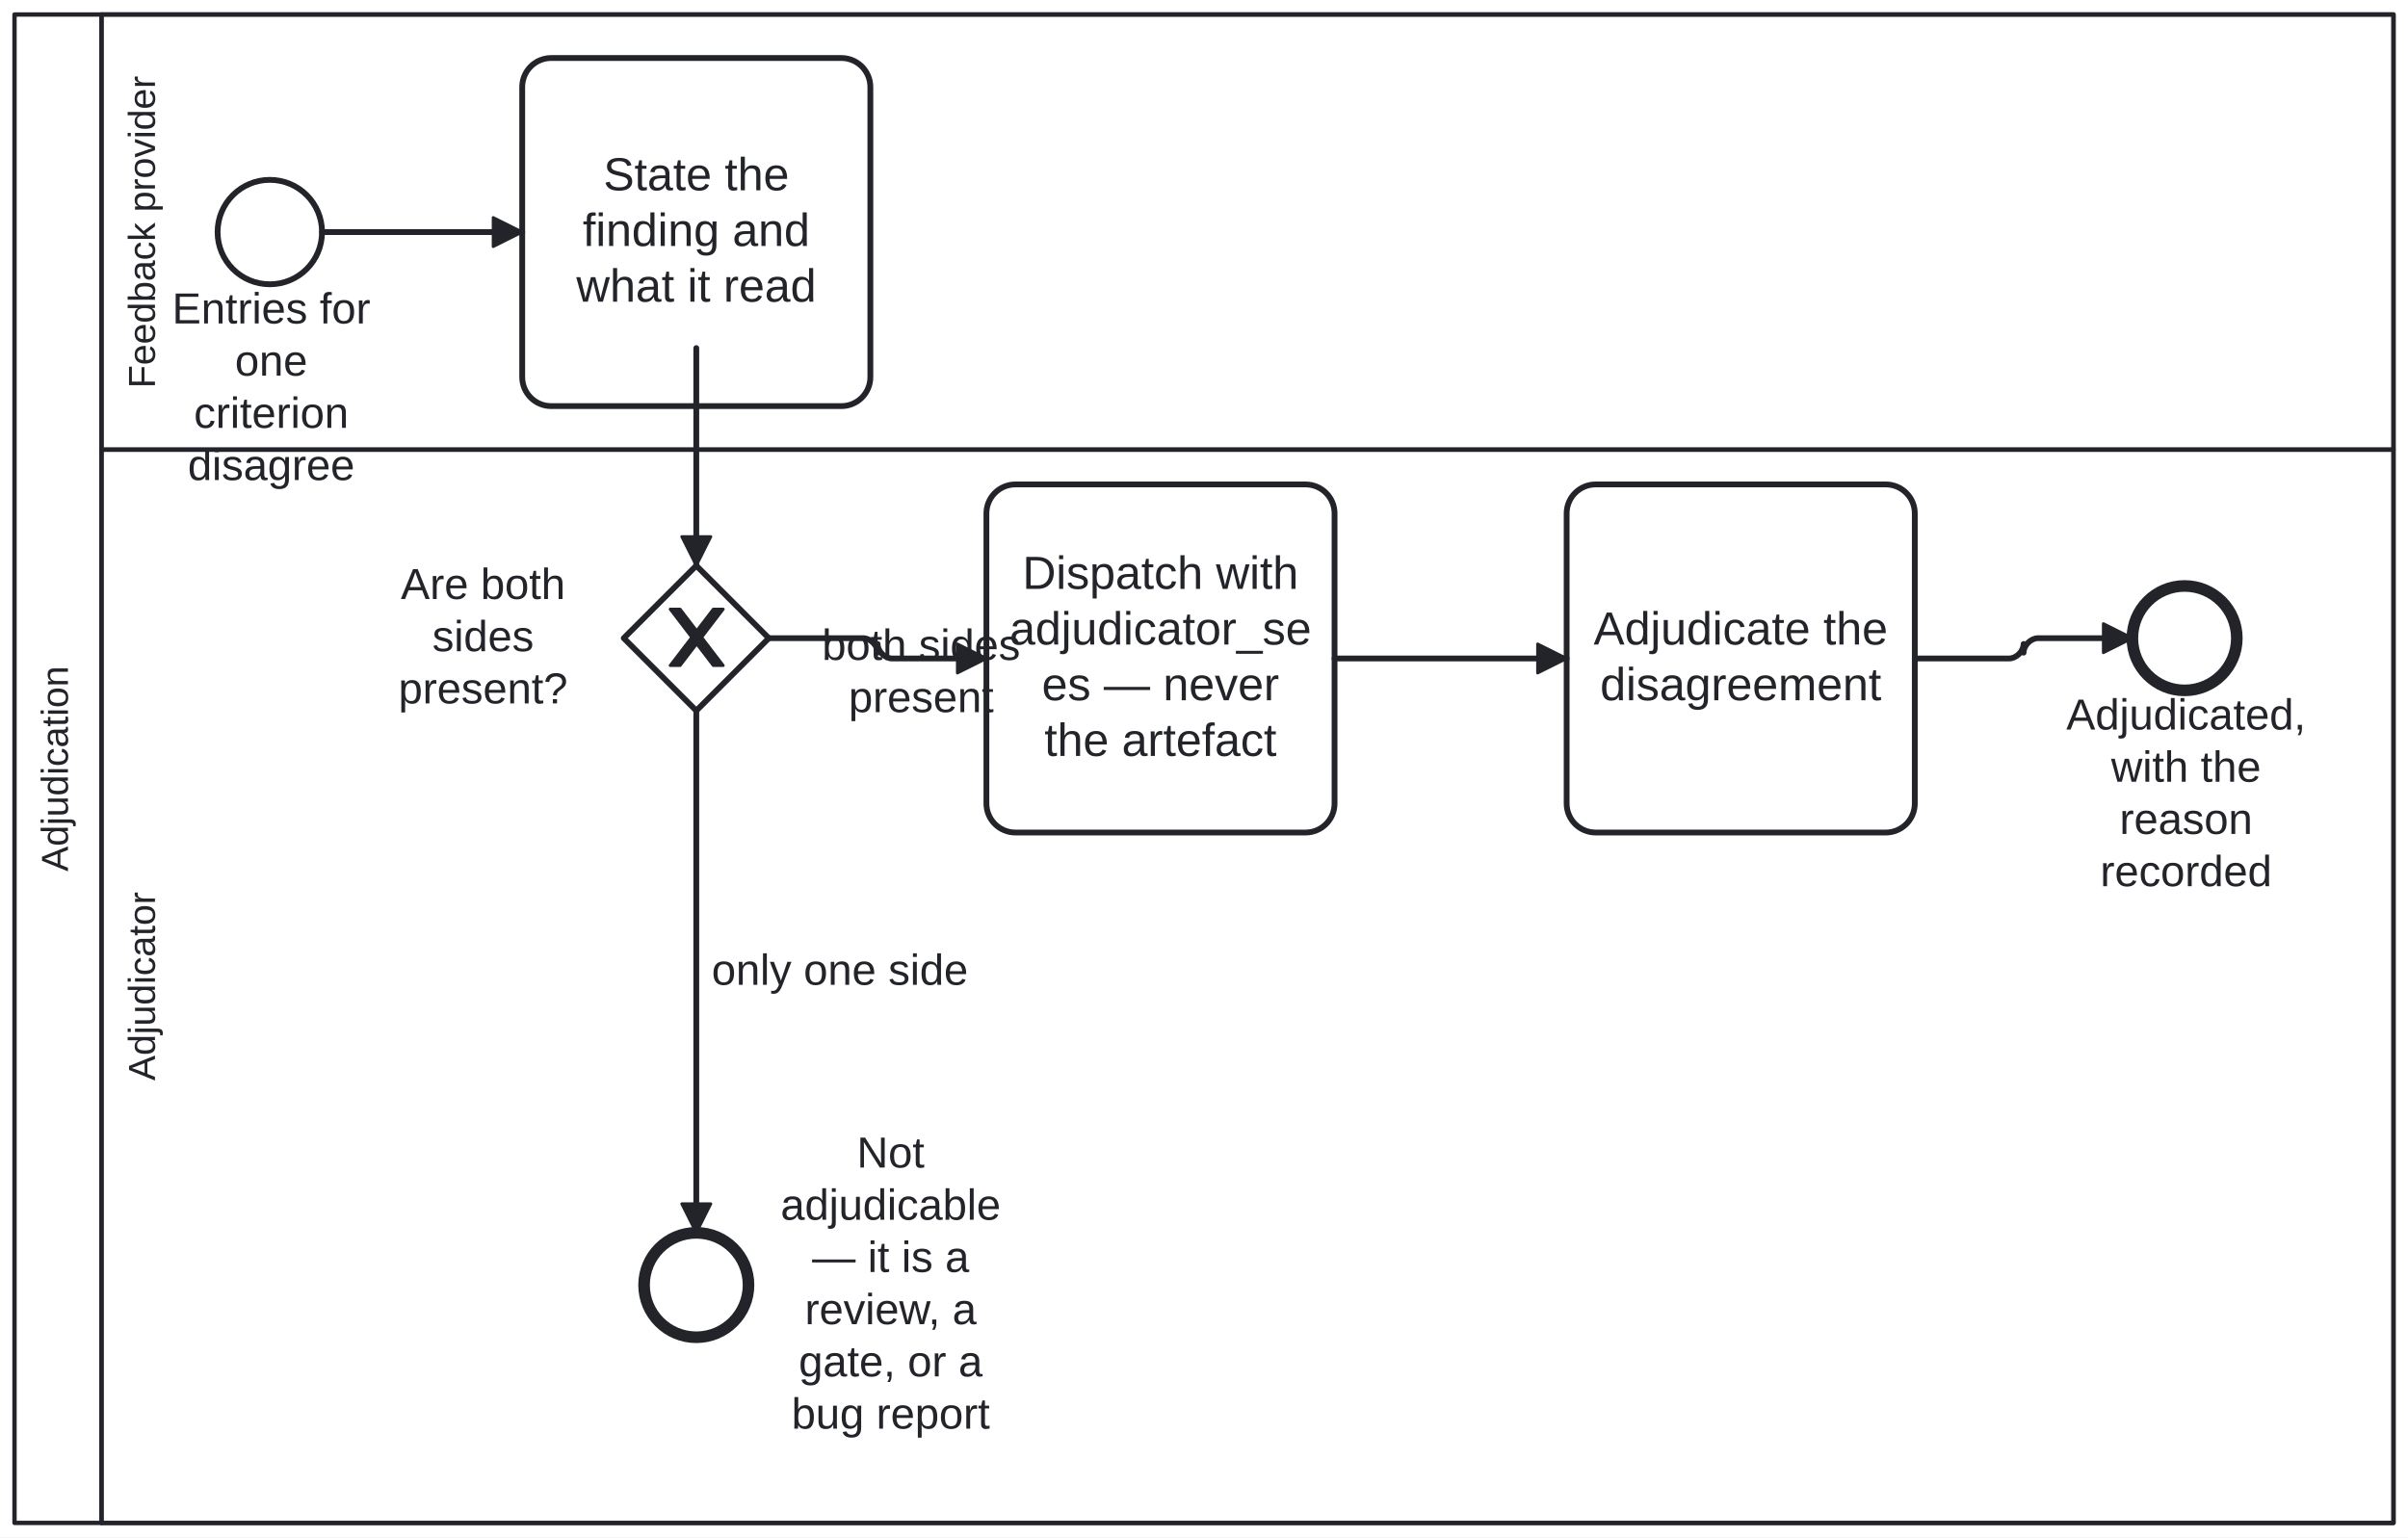
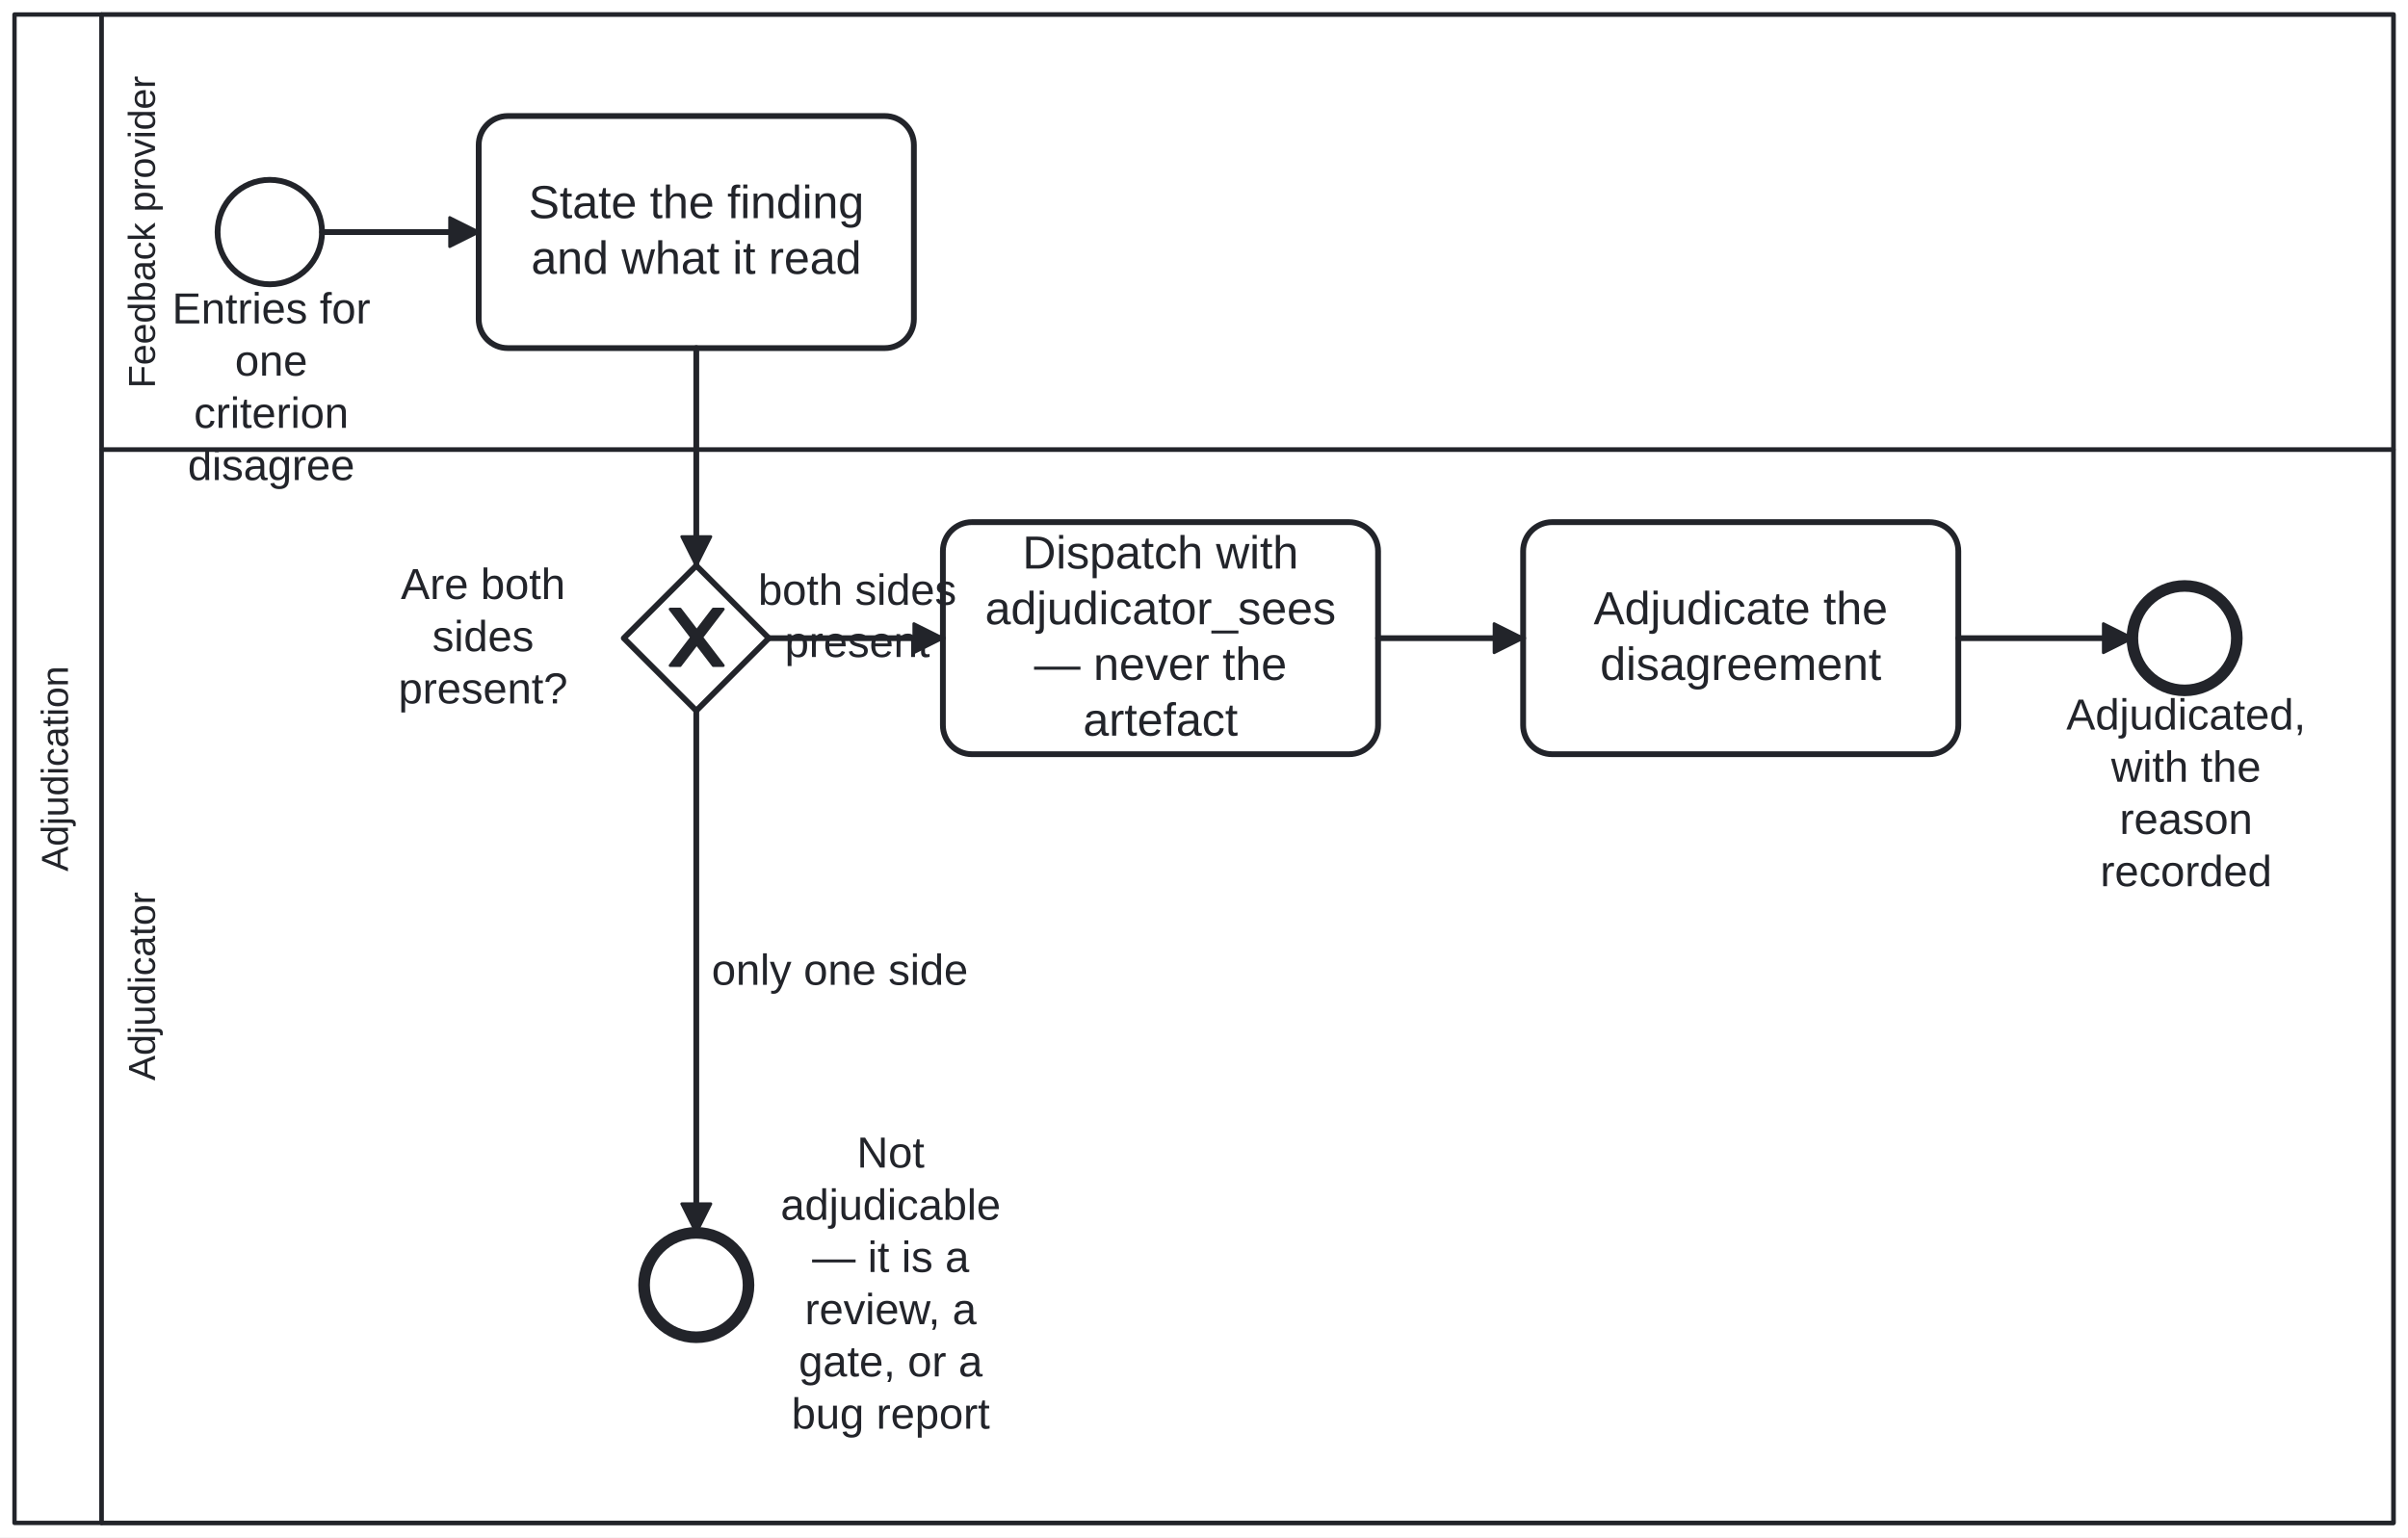
<svg xmlns="http://www.w3.org/2000/svg" width="100%" style="max-width:100%;height:auto" viewBox="155 55 830 530" version="1.1">
  <rect x="155" y="55" width="830" height="530" fill="#ffffff" />
  <g class="djs-group">
    <g class="djs-element djs-shape" data-element-id="Participant_Adjudication" style="display: block;" transform="matrix(1 0 0 1 160 60)">
      <g class="djs-visual">
        <rect x="0" y="0" width="820" height="520" rx="0" ry="0" style="stroke-linecap: round; stroke-linejoin: round; stroke: rgb(34, 36, 42); stroke-width: 1.5px; fill: white; fill-opacity: 0.95;" />
        <path style="fill: none; stroke-linecap: round; stroke-linejoin: round; stroke: rgb(34, 36, 42); stroke-width: 1.5px;" d="M30,0L30,520" />
        <text lineHeight="1.05" class="djs-label" transform="matrix(-1.83697e-16 -1 1 -1.83697e-16 0 520)" style="font-family: Arial, sans-serif; font-size: 13px; font-weight: normal; fill: rgb(34, 36, 42);">
          <tspan x="224.586" y="18.413">Adjudication</tspan>
        </text>
      </g>
      <rect class="djs-hit djs-hit-all" x="0" y="0" width="820" height="520" style="fill: none; stroke-opacity: 0; stroke: white; stroke-width: 15px;" />
    </g>
    <g class="djs-children">
      <g class="djs-group">
        <g class="djs-element djs-shape" data-element-id="Lane_Adjudicator" style="display: block;" transform="matrix(1 0 0 1 190 210)">
          <g class="djs-visual">
            <rect x="0" y="0" width="790" height="370" rx="0" ry="0" style="stroke-linecap: round; stroke-linejoin: round; stroke: rgb(34, 36, 42); stroke-width: 1.5px; fill: white; fill-opacity: 0.25;" />
            <text lineHeight="1.05" class="djs-label" transform="matrix(-1.83697e-16 -1 1 -1.83697e-16 0 370)" style="font-family: Arial, sans-serif; font-size: 13px; font-weight: normal; fill: rgb(34, 36, 42);">
              <tspan x="152.481" y="18.413">Adjudicator</tspan>
            </text>
          </g>
          <rect class="djs-hit djs-hit-all" x="0" y="0" width="790" height="370" style="fill: none; stroke-opacity: 0; stroke: white; stroke-width: 15px;" />
        </g>
      </g>
      <g class="djs-group">
        <g class="djs-element djs-shape" data-element-id="Lane_FeedbackProvider" style="display: block;" transform="matrix(1 0 0 1 190 60)">
          <g class="djs-visual">
            <rect x="0" y="0" width="790" height="150" rx="0" ry="0" style="stroke-linecap: round; stroke-linejoin: round; stroke: rgb(34, 36, 42); stroke-width: 1.5px; fill: white; fill-opacity: 0.25;" />
            <text lineHeight="1.05" class="djs-label" transform="matrix(-1.83697e-16 -1 1 -1.83697e-16 0 150)" style="font-family: Arial, sans-serif; font-size: 13px; font-weight: normal; fill: rgb(34, 36, 42);">
              <tspan x="21.166" y="18.413">Feedback provider</tspan>
            </text>
          </g>
          <rect class="djs-hit djs-hit-all" x="0" y="0" width="790" height="150" style="fill: none; stroke-opacity: 0; stroke: white; stroke-width: 15px;" />
        </g>
      </g>
      <g class="djs-group">
        <g class="djs-element djs-shape" data-element-id="Start_Disagreement" style="display: block;" transform="matrix(1 0 0 1 230 117)">
          <g class="djs-visual">
            <circle cx="18" cy="18" r="18" style="stroke-linecap: round; stroke-linejoin: round; stroke: rgb(34, 36, 42); stroke-width: 2px; fill: white; fill-opacity: 0.95;" />
          </g>
          <rect class="djs-hit djs-hit-all" x="0" y="0" width="36" height="36" style="fill: none; stroke-opacity: 0; stroke: white; stroke-width: 15px;" />
        </g>
      </g>
      <g class="djs-group">
        <g class="djs-element djs-shape" data-element-id="Start_Disagreement_label" style="display: block;" transform="matrix(1 0 0 1 207 153)">
          <g class="djs-visual">
            <text lineHeight="1.2" class="djs-label" style="font-family: Arial, sans-serif; font-size: 15px; font-weight: normal; fill: rgb(34, 36, 42);">
              <tspan x="7.322" y="13.5">Entries for </tspan>
              <tspan x="28.987" y="31.5">one </tspan>
              <tspan x="14.825" y="49.5">criterion </tspan>
              <tspan x="12.73" y="67.5">disagree</tspan>
            </text>
          </g>
          <rect class="djs-hit djs-hit-all" x="0" y="0" width="83" height="54" style="fill: none; stroke-opacity: 0; stroke: white; stroke-width: 15px;" />
        </g>
      </g>
      <g class="djs-group">
-         <g class="djs-element djs-shape" data-element-id="A_StateFinding" style="display: block;" transform="matrix(1 0 0 1 335 75)">
-           <g class="djs-visual">
-             <rect x="0" y="0" width="120" height="120" rx="10" ry="10" style="stroke-linecap: round; stroke-linejoin: round; stroke: rgb(34, 36, 42); stroke-width: 2px; fill: white; fill-opacity: 0.95;" />
+         <g class="djs-element djs-shape" data-element-id="A_StateFinding" style="display: block;" transform="matrix(1 0 0 1 320 95)">
+           <g class="djs-visual">
+             <rect x="0" y="0" width="150" height="80" rx="10" ry="10" style="stroke-linecap: round; stroke-linejoin: round; stroke: rgb(34, 36, 42); stroke-width: 2px; fill: white; fill-opacity: 0.95;" />
            <text lineHeight="1.2" class="djs-label" style="font-family: Arial, sans-serif; font-size: 16px; font-weight: normal; fill: rgb(34, 36, 42);">
-               <tspan x="27.977" y="45.6">State the </tspan>
-               <tspan x="20.855" y="64.8">finding and </tspan>
-               <tspan x="18.645" y="84">what it read</tspan>
-             </text>
-           </g>
-           <rect class="djs-hit djs-hit-all" x="0" y="0" width="120" height="120" style="fill: none; stroke-opacity: 0; stroke: white; stroke-width: 15px;" />
+               <tspan x="17.18" y="35.2">State the finding </tspan>
+               <tspan x="18.074" y="54.4">and what it read</tspan>
+             </text>
+           </g>
+           <rect class="djs-hit djs-hit-all" x="0" y="0" width="150" height="80" style="fill: none; stroke-opacity: 0; stroke: white; stroke-width: 15px;" />
        </g>
      </g>
      <g class="djs-group">
        <g class="djs-element djs-shape" data-element-id="GW_Adjudicable" style="display: block;" transform="matrix(1 0 0 1 370 250)">
          <g class="djs-visual">
            <polygon points="25,0 50,25 25,50 0,25" style="stroke-linecap: round; stroke-linejoin: round; stroke: rgb(34, 36, 42); stroke-width: 2px; fill: white; fill-opacity: 0.95;" />
            <path d="m 16,15 7.429,9.714 -7.429,9.714 3.429,0 5.714,-7.464 5.714,7.464 3.429,0 -7.429,-9.714 7.429,-9.714 -3.429,0 -5.714,7.464 -5.714,-7.464 -3.429,0 z" style="fill: rgb(34, 36, 42); stroke-linecap: round; stroke-linejoin: round; stroke: rgb(34, 36, 42); stroke-width: 1px;" />
          </g>
          <rect class="djs-hit djs-hit-all" x="0" y="0" width="50" height="50" style="fill: none; stroke-opacity: 0; stroke: white; stroke-width: 15px;" />
        </g>
      </g>
      <g class="djs-group">
        <g class="djs-element djs-shape" data-element-id="GW_Adjudicable_label" style="display: block;" transform="matrix(1 0 0 1 292 248)">
          <g class="djs-visual">
            <text lineHeight="1.2" class="djs-label" style="font-family: Arial, sans-serif; font-size: 15px; font-weight: normal; fill: rgb(34, 36, 42);">
              <tspan x="1.148" y="13.5">Are both</tspan>
              <tspan x="11.991" y="31.5">sides </tspan>
              <tspan x="0.313" y="49.5">present?</tspan>
            </text>
          </g>
          <rect class="djs-hit djs-hit-all" x="0" y="0" width="59" height="54" style="fill: none; stroke-opacity: 0; stroke: white; stroke-width: 15px;" />
        </g>
      </g>
      <g class="djs-group">
        <g class="djs-element djs-shape" data-element-id="End_NotAdjudicable" style="display: block;" transform="matrix(1 0 0 1 377 480)">
          <g class="djs-visual">
            <circle cx="18" cy="18" r="18" style="stroke-linecap: round; stroke-linejoin: round; stroke: rgb(34, 36, 42); stroke-width: 4px; fill: white; fill-opacity: 0.95;" />
          </g>
          <rect class="djs-hit djs-hit-all" x="0" y="0" width="36" height="36" style="fill: none; stroke-opacity: 0; stroke: white; stroke-width: 15px;" />
        </g>
      </g>
      <g class="djs-group">
        <g class="djs-element djs-shape" data-element-id="End_NotAdjudicable_label" style="display: block;" transform="matrix(1 0 0 1 424 444)">
          <g class="djs-visual">
            <text lineHeight="1.2" class="djs-label" style="font-family: Arial, sans-serif; font-size: 15px; font-weight: normal; fill: rgb(34, 36, 42);">
              <tspan x="26.329" y="13.5">Not </tspan>
              <tspan x="0.053" y="31.5">adjudicable</tspan>
              <tspan x="10.911" y="49.5">— it is a </tspan>
              <tspan x="8.403" y="67.5">review, a </tspan>
              <tspan x="6.312" y="85.5">gate, or a </tspan>
              <tspan x="3.811" y="103.5">bug report</tspan>
            </text>
          </g>
          <rect class="djs-hit djs-hit-all" x="0" y="0" width="76" height="108" style="fill: none; stroke-opacity: 0; stroke: white; stroke-width: 15px;" />
        </g>
      </g>
      <g class="djs-group">
-         <g class="djs-element djs-shape" data-element-id="A_Dispatch" style="display: block;" transform="matrix(1 0 0 1 495 222)">
-           <g class="djs-visual">
-             <rect x="0" y="0" width="120" height="120" rx="10" ry="10" style="stroke-linecap: round; stroke-linejoin: round; stroke: rgb(34, 36, 42); stroke-width: 2px; fill: white; fill-opacity: 0.95;" />
+         <g class="djs-element djs-shape" data-element-id="A_Dispatch" style="display: block;" transform="matrix(1 0 0 1 480 235)">
+           <g class="djs-visual">
+             <rect x="0" y="0" width="150" height="80" rx="10" ry="10" style="stroke-linecap: round; stroke-linejoin: round; stroke: rgb(34, 36, 42); stroke-width: 2px; fill: white; fill-opacity: 0.95;" />
            <text lineHeight="1.2" class="djs-label" style="font-family: Arial, sans-serif; font-size: 16px; font-weight: normal; fill: rgb(34, 36, 42);">
-               <tspan x="12.426" y="36">Dispatch with </tspan>
-               <tspan x="7.965" y="55.2">adjudicator_se</tspan>
-               <tspan x="19.094" y="74.4">es — never </tspan>
-               <tspan x="19.977" y="93.6">the artefact</tspan>
-             </text>
-           </g>
-           <rect class="djs-hit djs-hit-all" x="0" y="0" width="120" height="120" style="fill: none; stroke-opacity: 0; stroke: white; stroke-width: 15px;" />
-         </g>
-       </g>
-       <g class="djs-group">
-         <g class="djs-element djs-shape" data-element-id="A_Adjudicate" style="display: block;" transform="matrix(1 0 0 1 695 222)">
-           <g class="djs-visual">
-             <rect x="0" y="0" width="120" height="120" rx="10" ry="10" style="stroke-linecap: round; stroke-linejoin: round; stroke: rgb(34, 36, 42); stroke-width: 2px; fill: white; fill-opacity: 0.95;" />
+               <tspan x="27.426" y="16">Dispatch with </tspan>
+               <tspan x="14.516" y="35.2">adjudicator_sees </tspan>
+               <tspan x="31.422" y="54.4">— never the </tspan>
+               <tspan x="48.32" y="73.6">artefact</tspan>
+             </text>
+           </g>
+           <rect class="djs-hit djs-hit-all" x="0" y="0" width="150" height="80" style="fill: none; stroke-opacity: 0; stroke: white; stroke-width: 15px;" />
+         </g>
+       </g>
+       <g class="djs-group">
+         <g class="djs-element djs-shape" data-element-id="A_Adjudicate" style="display: block;" transform="matrix(1 0 0 1 680 235)">
+           <g class="djs-visual">
+             <rect x="0" y="0" width="150" height="80" rx="10" ry="10" style="stroke-linecap: round; stroke-linejoin: round; stroke: rgb(34, 36, 42); stroke-width: 2px; fill: white; fill-opacity: 0.95;" />
            <text lineHeight="1.2" class="djs-label" style="font-family: Arial, sans-serif; font-size: 16px; font-weight: normal; fill: rgb(34, 36, 42);">
-               <tspan x="9.297" y="55.2">Adjudicate the</tspan>
-               <tspan x="11.527" y="74.4">disagreement</tspan>
-             </text>
-           </g>
-           <rect class="djs-hit djs-hit-all" x="0" y="0" width="120" height="120" style="fill: none; stroke-opacity: 0; stroke: white; stroke-width: 15px;" />
+               <tspan x="24.297" y="35.2">Adjudicate the </tspan>
+               <tspan x="26.527" y="54.4">disagreement</tspan>
+             </text>
+           </g>
+           <rect class="djs-hit djs-hit-all" x="0" y="0" width="150" height="80" style="fill: none; stroke-opacity: 0; stroke: white; stroke-width: 15px;" />
        </g>
      </g>
      <g class="djs-group">
        <g class="djs-element djs-shape" data-element-id="End_Adjudicated" style="display: block;" transform="matrix(1 0 0 1 890 257)">
          <g class="djs-visual">
            <circle cx="18" cy="18" r="18" style="stroke-linecap: round; stroke-linejoin: round; stroke: rgb(34, 36, 42); stroke-width: 4px; fill: white; fill-opacity: 0.95;" />
          </g>
          <rect class="djs-hit djs-hit-all" x="0" y="0" width="36" height="36" style="fill: none; stroke-opacity: 0; stroke: white; stroke-width: 15px;" />
        </g>
      </g>
      <g class="djs-group">
        <g class="djs-element djs-shape" data-element-id="End_Adjudicated_label" style="display: block;" transform="matrix(1 0 0 1 867 293)">
          <g class="djs-visual">
            <text lineHeight="1.2" class="djs-label" style="font-family: Arial, sans-serif; font-size: 15px; font-weight: normal; fill: rgb(34, 36, 42);">
              <tspan x="0.221" y="13.5">Adjudicated,</tspan>
              <tspan x="15.653" y="31.5">with the </tspan>
              <tspan x="18.568" y="49.5">reason </tspan>
              <tspan x="11.899" y="67.5">recorded</tspan>
            </text>
          </g>
          <rect class="djs-hit djs-hit-all" x="0" y="0" width="83" height="72" style="fill: none; stroke-opacity: 0; stroke: white; stroke-width: 15px;" />
        </g>
      </g>
      <g class="djs-group">
        <g class="djs-element djs-connection" data-element-id="F_1" style="display: block;">
          <g class="djs-visual">
            <defs>
              <marker id="folio-marker-1" viewBox="0 0 20 20" refX="11" refY="10" markerWidth="10" markerHeight="10" orient="auto">
                <path d="M 1 5 L 11 10 L 1 15 Z" style="stroke-linecap: round; stroke-linejoin: round; stroke: rgb(34, 36, 42); stroke-width: 1px; fill: rgb(34, 36, 42);" />
              </marker>
            </defs>
-             <path data-corner-radius="5" style="fill: none; stroke-linecap: round; stroke-linejoin: round; stroke: rgb(34, 36, 42); stroke-width: 2px; marker-end: url('#folio-marker-1');" d="M266,135L335,135" />
-           </g>
-           <path d="M266,135L335,135" class="djs-hit djs-hit-stroke" style="fill: none; stroke-opacity: 0; stroke: white; stroke-width: 15px;" />
+             <path data-corner-radius="5" style="fill: none; stroke-linecap: round; stroke-linejoin: round; stroke: rgb(34, 36, 42); stroke-width: 2px; marker-end: url('#folio-marker-1');" d="M266,135L320,135" />
+           </g>
+           <path d="M266,135L320,135" class="djs-hit djs-hit-stroke" style="fill: none; stroke-opacity: 0; stroke: white; stroke-width: 15px;" />
        </g>
      </g>
      <g class="djs-group">
        <g class="djs-element djs-connection" data-element-id="F_2" style="display: block;">
          <g class="djs-visual">
            <defs>
              <marker id="folio-marker-2" viewBox="0 0 20 20" refX="11" refY="10" markerWidth="10" markerHeight="10" orient="auto">
                <path d="M 1 5 L 11 10 L 1 15 Z" style="stroke-linecap: round; stroke-linejoin: round; stroke: rgb(34, 36, 42); stroke-width: 1px; fill: rgb(34, 36, 42);" />
              </marker>
            </defs>
            <path data-corner-radius="5" style="fill: none; stroke-linecap: round; stroke-linejoin: round; stroke: rgb(34, 36, 42); stroke-width: 2px; marker-end: url('#folio-marker-2');" d="M395,175L395,250" />
          </g>
          <path d="M395,175L395,250" class="djs-hit djs-hit-stroke" style="fill: none; stroke-opacity: 0; stroke: white; stroke-width: 15px;" />
        </g>
      </g>
      <g class="djs-group">
        <g class="djs-element djs-connection" data-element-id="F_Adjudicable" style="display: block;">
          <g class="djs-visual">
            <defs>
              <marker id="folio-marker-3" viewBox="0 0 20 20" refX="11" refY="10" markerWidth="10" markerHeight="10" orient="auto">
                <path d="M 1 5 L 11 10 L 1 15 Z" style="stroke-linecap: round; stroke-linejoin: round; stroke: rgb(34, 36, 42); stroke-width: 1px; fill: rgb(34, 36, 42);" />
              </marker>
            </defs>
-             <path data-corner-radius="5" style="fill: none; stroke-linecap: round; stroke-linejoin: round; stroke: rgb(34, 36, 42); stroke-width: 2px; marker-end: url('#folio-marker-3');" d="M420,275L452.5,275C455,275,457.5,277.5,457.5,280L457.5,277C457.5,279.5,460,282,462.5,282L495,282" />
-           </g>
-           <path d="M420,275L457.5,275L457.5,282L495,282" class="djs-hit djs-hit-stroke" style="fill: none; stroke-opacity: 0; stroke: white; stroke-width: 15px;" />
-         </g>
-       </g>
-       <g class="djs-group">
-         <g class="djs-element djs-shape" data-element-id="F_Adjudicable_label" style="display: block;" transform="matrix(1 0 0 1 438 269)">
+             <path data-corner-radius="5" style="fill: none; stroke-linecap: round; stroke-linejoin: round; stroke: rgb(34, 36, 42); stroke-width: 2px; marker-end: url('#folio-marker-3');" d="M420,275L480,275" />
+           </g>
+           <path d="M420,275L480,275" class="djs-hit djs-hit-stroke" style="fill: none; stroke-opacity: 0; stroke: white; stroke-width: 15px;" />
+         </g>
+       </g>
+       <g class="djs-group">
+         <g class="djs-element djs-shape" data-element-id="F_Adjudicable_label" style="display: block;" transform="matrix(1 0 0 1 416 250)">
          <g class="djs-visual">
            <text lineHeight="1.2" class="djs-label" style="font-family: Arial, sans-serif; font-size: 15px; font-weight: normal; fill: rgb(34, 36, 42);">
              <tspan x="0.311" y="13.5">both sides</tspan>
              <tspan x="9.484" y="31.5">present</tspan>
            </text>
          </g>
          <rect class="djs-hit djs-hit-all" x="0" y="0" width="69" height="36" style="fill: none; stroke-opacity: 0; stroke: white; stroke-width: 15px;" />
        </g>
      </g>
      <g class="djs-group">
        <g class="djs-element djs-connection" data-element-id="F_NotAdjudicable" style="display: block;">
          <g class="djs-visual">
            <defs>
              <marker id="folio-marker-4" viewBox="0 0 20 20" refX="11" refY="10" markerWidth="10" markerHeight="10" orient="auto">
                <path d="M 1 5 L 11 10 L 1 15 Z" style="stroke-linecap: round; stroke-linejoin: round; stroke: rgb(34, 36, 42); stroke-width: 1px; fill: rgb(34, 36, 42);" />
              </marker>
            </defs>
            <path data-corner-radius="5" style="fill: none; stroke-linecap: round; stroke-linejoin: round; stroke: rgb(34, 36, 42); stroke-width: 2px; marker-end: url('#folio-marker-4');" d="M395,300L395,480" />
          </g>
          <path d="M395,300L395,480" class="djs-hit djs-hit-stroke" style="fill: none; stroke-opacity: 0; stroke: white; stroke-width: 15px;" />
        </g>
      </g>
      <g class="djs-group">
        <g class="djs-element djs-shape" data-element-id="F_NotAdjudicable_label" style="display: block;" transform="matrix(1 0 0 1 400 381)">
          <g class="djs-visual">
            <text lineHeight="1.2" class="djs-label" style="font-family: Arial, sans-serif; font-size: 15px; font-weight: normal; fill: rgb(34, 36, 42);">
              <tspan x="0.302" y="13.5">only one side</tspan>
            </text>
          </g>
          <rect class="djs-hit djs-hit-all" x="0" y="0" width="89" height="18" style="fill: none; stroke-opacity: 0; stroke: white; stroke-width: 15px;" />
        </g>
      </g>
      <g class="djs-group">
        <g class="djs-element djs-connection" data-element-id="F_3" style="display: block;">
          <g class="djs-visual">
            <defs>
              <marker id="folio-marker-5" viewBox="0 0 20 20" refX="11" refY="10" markerWidth="10" markerHeight="10" orient="auto">
                <path d="M 1 5 L 11 10 L 1 15 Z" style="stroke-linecap: round; stroke-linejoin: round; stroke: rgb(34, 36, 42); stroke-width: 1px; fill: rgb(34, 36, 42);" />
              </marker>
            </defs>
-             <path data-corner-radius="5" style="fill: none; stroke-linecap: round; stroke-linejoin: round; stroke: rgb(34, 36, 42); stroke-width: 2px; marker-end: url('#folio-marker-5');" d="M615,282L695,282" />
-           </g>
-           <path d="M615,282L695,282" class="djs-hit djs-hit-stroke" style="fill: none; stroke-opacity: 0; stroke: white; stroke-width: 15px;" />
+             <path data-corner-radius="5" style="fill: none; stroke-linecap: round; stroke-linejoin: round; stroke: rgb(34, 36, 42); stroke-width: 2px; marker-end: url('#folio-marker-5');" d="M630,275L680,275" />
+           </g>
+           <path d="M630,275L680,275" class="djs-hit djs-hit-stroke" style="fill: none; stroke-opacity: 0; stroke: white; stroke-width: 15px;" />
        </g>
      </g>
      <g class="djs-group">
        <g class="djs-element djs-connection" data-element-id="F_4" style="display: block;">
          <g class="djs-visual">
            <defs>
              <marker id="folio-marker-6" viewBox="0 0 20 20" refX="11" refY="10" markerWidth="10" markerHeight="10" orient="auto">
                <path d="M 1 5 L 11 10 L 1 15 Z" style="stroke-linecap: round; stroke-linejoin: round; stroke: rgb(34, 36, 42); stroke-width: 1px; fill: rgb(34, 36, 42);" />
              </marker>
            </defs>
-             <path data-corner-radius="5" style="fill: none; stroke-linecap: round; stroke-linejoin: round; stroke: rgb(34, 36, 42); stroke-width: 2px; marker-end: url('#folio-marker-6');" d="M815,282L847.5,282C850,282,852.5,279.5,852.5,277L852.5,280C852.5,277.5,855,275,857.5,275L890,275" />
-           </g>
-           <path d="M815,282L852.5,282L852.5,275L890,275" class="djs-hit djs-hit-stroke" style="fill: none; stroke-opacity: 0; stroke: white; stroke-width: 15px;" />
+             <path data-corner-radius="5" style="fill: none; stroke-linecap: round; stroke-linejoin: round; stroke: rgb(34, 36, 42); stroke-width: 2px; marker-end: url('#folio-marker-6');" d="M830,275L890,275" />
+           </g>
+           <path d="M830,275L890,275" class="djs-hit djs-hit-stroke" style="fill: none; stroke-opacity: 0; stroke: white; stroke-width: 15px;" />
        </g>
      </g>
    </g>
  </g>
</svg>
